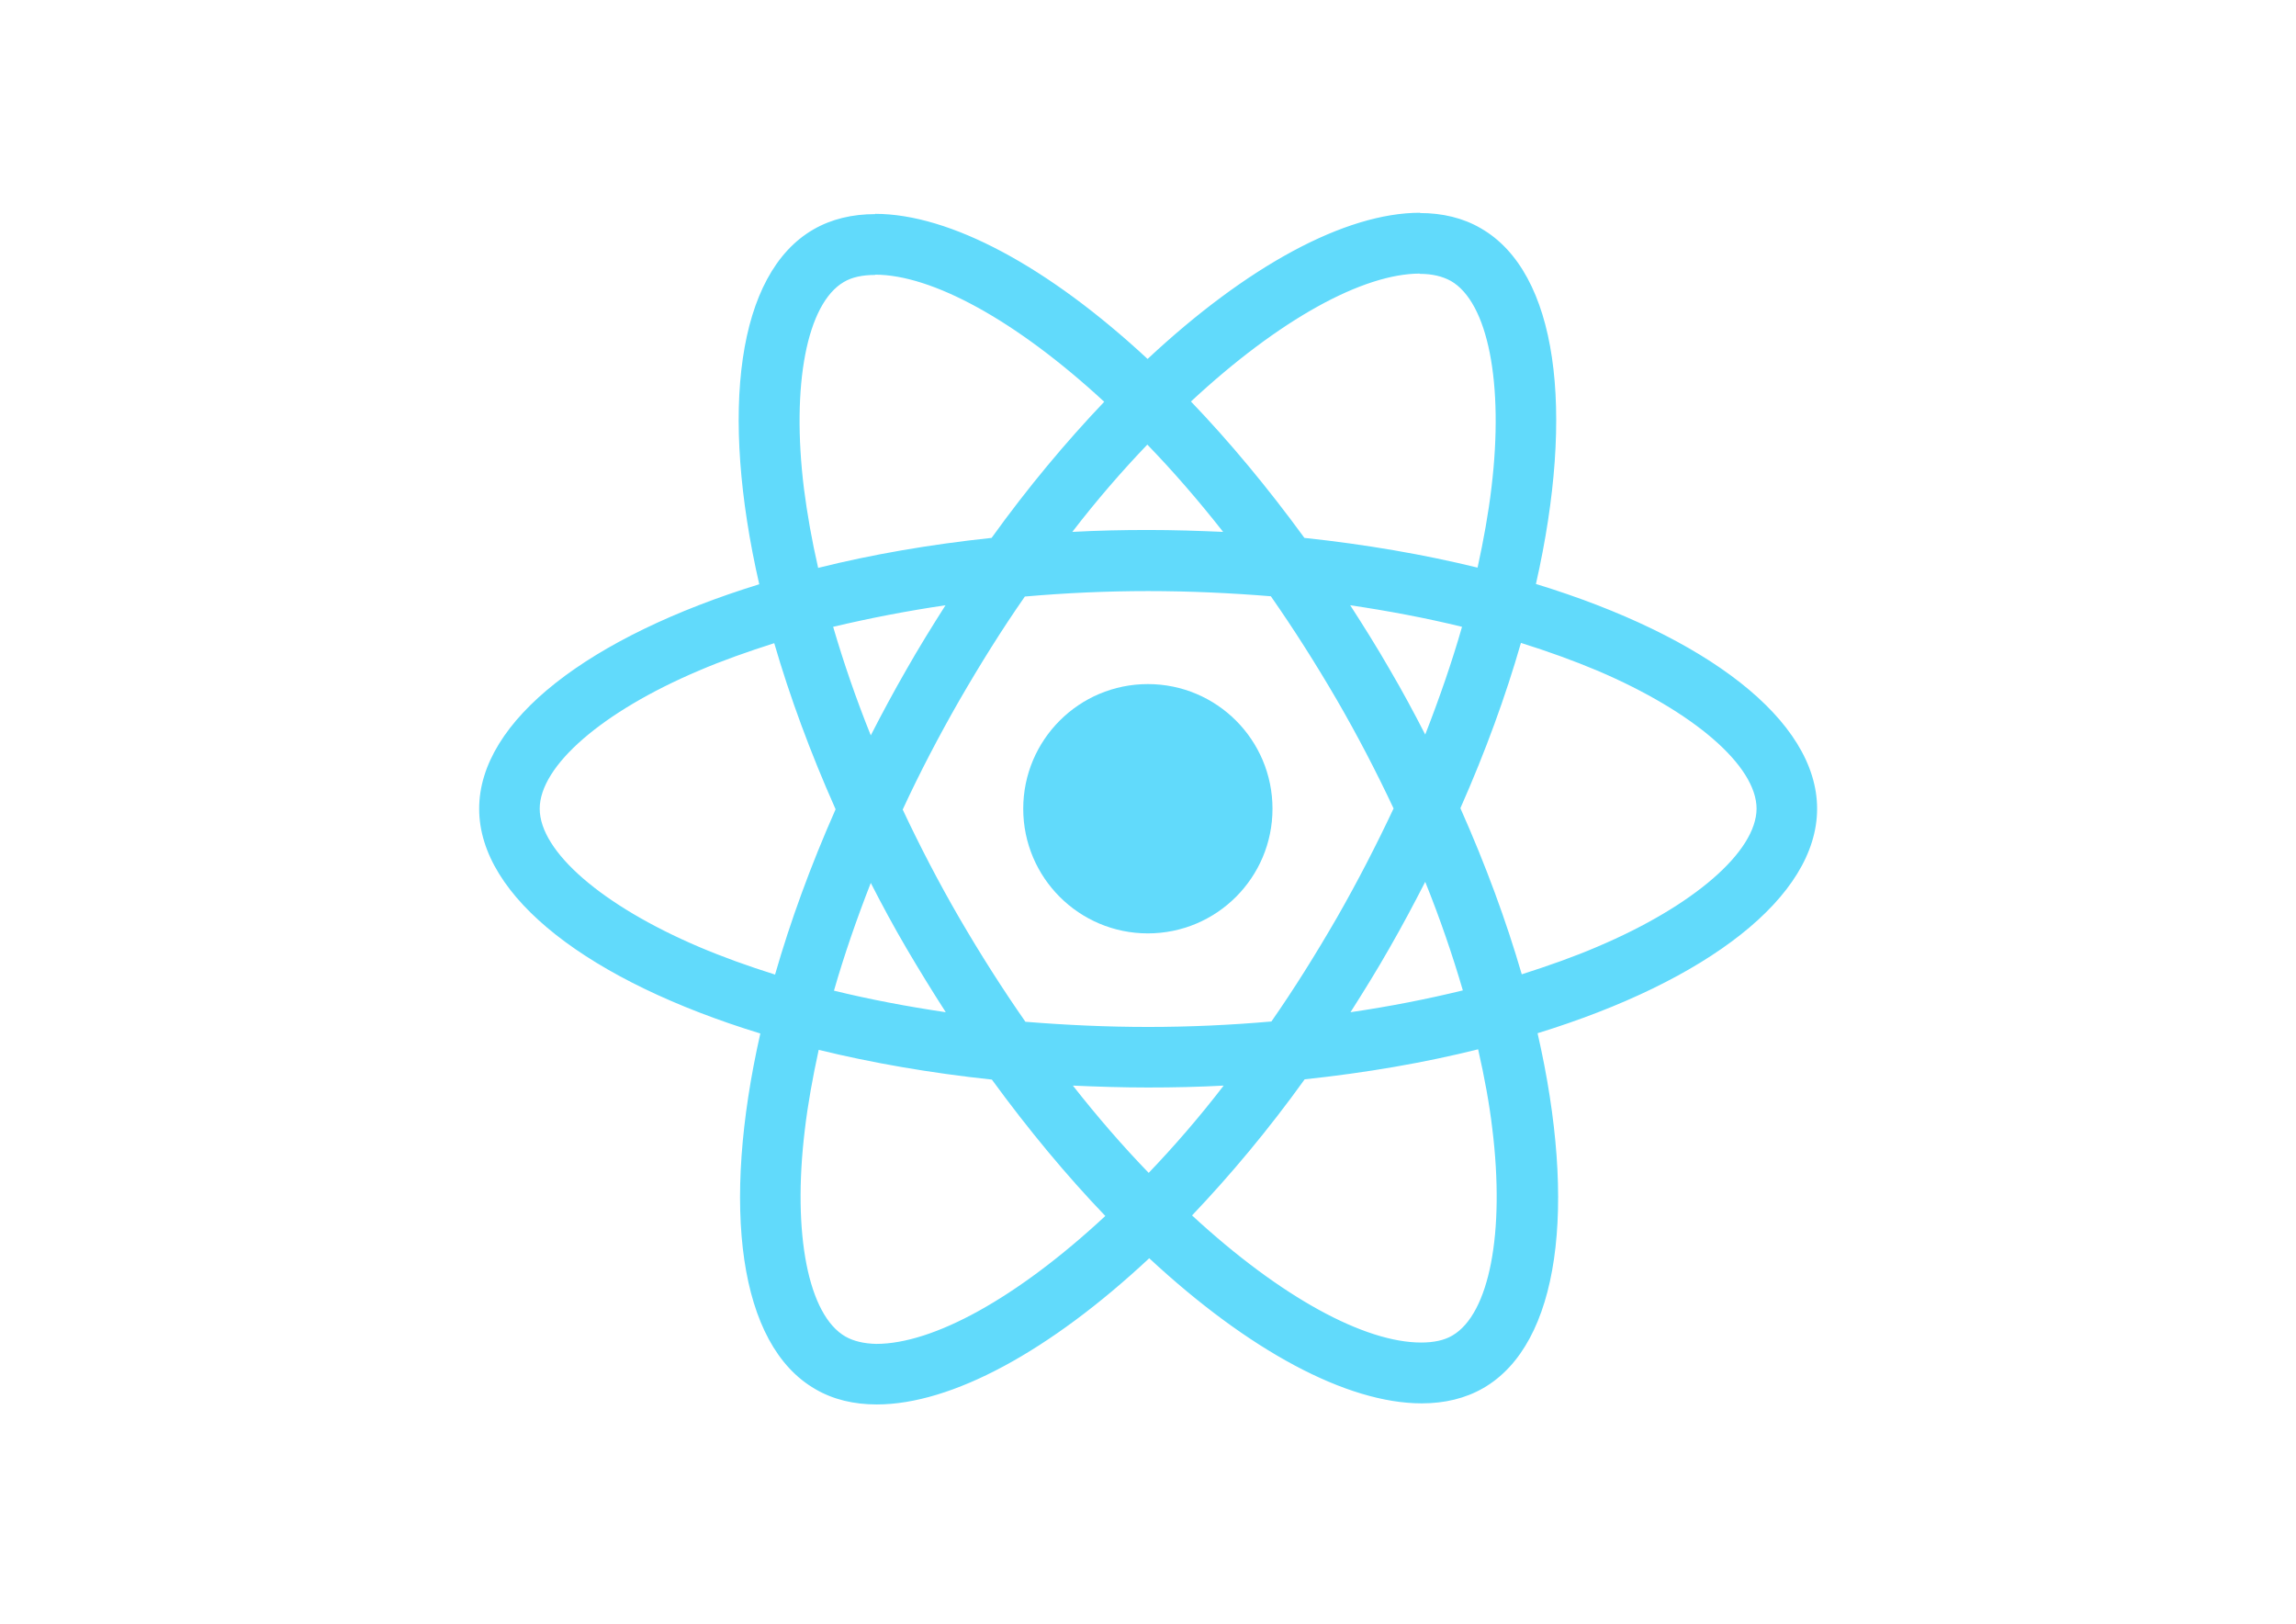
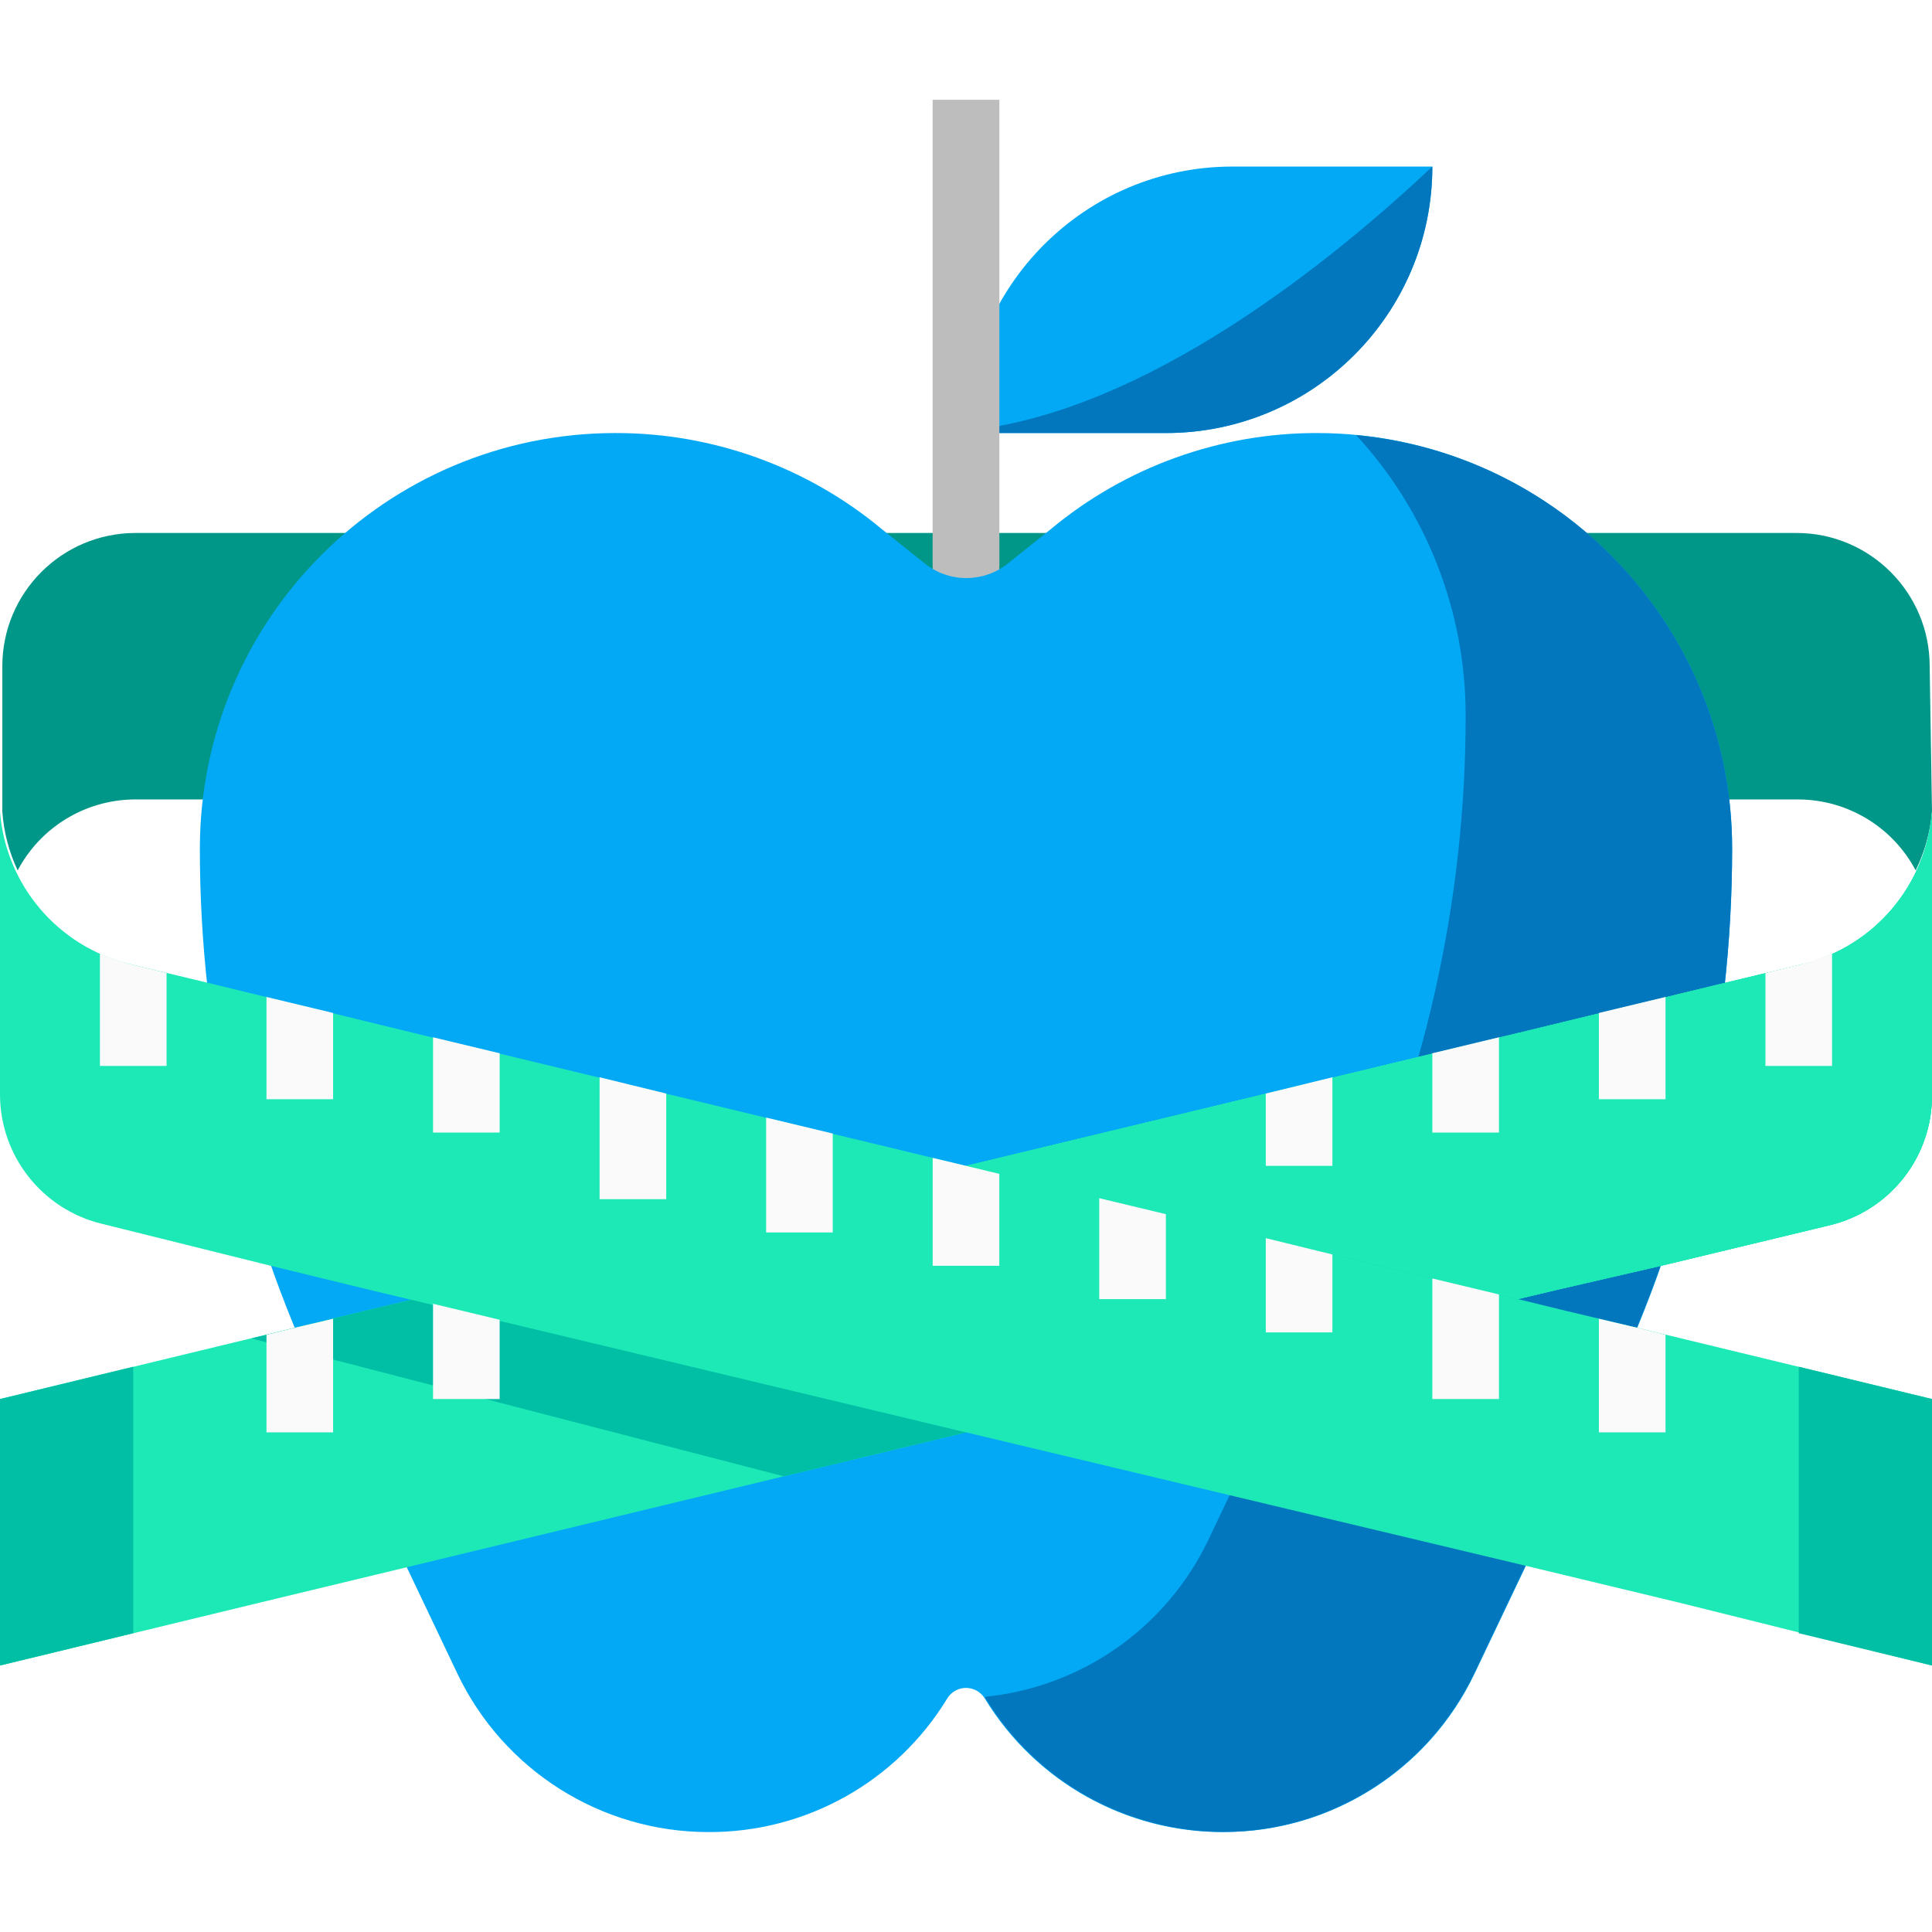
- <svg xmlns="http://www.w3.org/2000/svg" viewBox="0 0 841.9 595.3">
-   <g fill="#61DAFB">
-     <path d="M666.3 296.5c0-32.5-40.7-63.3-103.1-82.4 14.4-63.6 8-114.2-20.2-130.4-6.5-3.8-14.1-5.6-22.4-5.6v22.3c4.6 0 8.3.9 11.4 2.6 13.6 7.8 19.5 37.5 14.9 75.7-1.1 9.4-2.9 19.3-5.1 29.4-19.6-4.8-41-8.5-63.5-10.9-13.5-18.5-27.5-35.3-41.6-50 32.6-30.3 63.2-46.9 84-46.9V78c-27.5 0-63.5 19.6-99.9 53.6-36.4-33.8-72.4-53.2-99.9-53.2v22.3c20.7 0 51.4 16.5 84 46.6-14 14.7-28 31.4-41.3 49.9-22.6 2.4-44 6.1-63.6 11-2.3-10-4-19.7-5.2-29-4.7-38.2 1.1-67.9 14.6-75.8 3-1.8 6.9-2.6 11.5-2.6V78.5c-8.4 0-16 1.8-22.6 5.6-28.1 16.2-34.4 66.7-19.9 130.1-62.2 19.2-102.7 49.9-102.7 82.3 0 32.5 40.7 63.3 103.1 82.4-14.4 63.6-8 114.2 20.2 130.4 6.5 3.8 14.1 5.6 22.5 5.6 27.5 0 63.5-19.6 99.9-53.6 36.4 33.8 72.4 53.2 99.9 53.2 8.4 0 16-1.8 22.6-5.6 28.1-16.2 34.4-66.7 19.9-130.1 62-19.1 102.5-49.9 102.5-82.3zm-130.2-66.7c-3.7 12.9-8.3 26.2-13.5 39.5-4.1-8-8.4-16-13.1-24-4.6-8-9.5-15.8-14.4-23.4 14.2 2.1 27.9 4.7 41 7.9zm-45.8 106.5c-7.8 13.5-15.8 26.3-24.1 38.2-14.9 1.3-30 2-45.2 2-15.1 0-30.2-.7-45-1.9-8.3-11.9-16.4-24.6-24.2-38-7.6-13.1-14.5-26.4-20.8-39.8 6.2-13.4 13.2-26.8 20.7-39.9 7.8-13.5 15.8-26.3 24.1-38.2 14.9-1.3 30-2 45.2-2 15.1 0 30.2.7 45 1.9 8.3 11.9 16.4 24.6 24.2 38 7.6 13.1 14.5 26.4 20.8 39.8-6.3 13.4-13.2 26.8-20.7 39.9zm32.3-13c5.4 13.4 10 26.8 13.8 39.8-13.1 3.2-26.9 5.9-41.2 8 4.9-7.7 9.8-15.6 14.4-23.7 4.6-8 8.9-16.1 13-24.1zM421.2 430c-9.3-9.6-18.6-20.3-27.8-32 9 .4 18.2.7 27.5.7 9.4 0 18.7-.2 27.8-.7-9 11.7-18.3 22.4-27.5 32zm-74.4-58.9c-14.2-2.1-27.9-4.7-41-7.9 3.7-12.9 8.3-26.2 13.5-39.5 4.1 8 8.4 16 13.1 24 4.7 8 9.5 15.8 14.4 23.4zM420.7 163c9.3 9.6 18.6 20.3 27.8 32-9-.4-18.2-.7-27.5-.7-9.4 0-18.7.2-27.8.7 9-11.7 18.3-22.4 27.5-32zm-74 58.9c-4.9 7.7-9.8 15.6-14.4 23.7-4.6 8-8.9 16-13 24-5.4-13.4-10-26.8-13.8-39.8 13.1-3.1 26.9-5.8 41.2-7.9zm-90.5 125.2c-35.4-15.1-58.3-34.9-58.3-50.6 0-15.7 22.9-35.6 58.3-50.6 8.6-3.7 18-7 27.7-10.1 5.7 19.6 13.2 40 22.5 60.9-9.2 20.8-16.6 41.1-22.2 60.6-9.9-3.1-19.3-6.5-28-10.2zM310 490c-13.6-7.8-19.5-37.5-14.9-75.7 1.1-9.4 2.9-19.3 5.1-29.4 19.6 4.8 41 8.5 63.5 10.9 13.5 18.5 27.5 35.3 41.6 50-32.6 30.3-63.2 46.9-84 46.9-4.5-.1-8.3-1-11.3-2.7zm237.2-76.2c4.7 38.2-1.1 67.9-14.6 75.8-3 1.8-6.9 2.6-11.5 2.6-20.7 0-51.4-16.5-84-46.6 14-14.7 28-31.4 41.3-49.9 22.6-2.4 44-6.1 63.6-11 2.3 10.1 4.1 19.8 5.2 29.1zm38.5-66.7c-8.6 3.7-18 7-27.7 10.1-5.7-19.6-13.2-40-22.5-60.9 9.2-20.8 16.6-41.1 22.2-60.6 9.9 3.1 19.3 6.5 28.1 10.2 35.4 15.1 58.3 34.9 58.3 50.6-.1 15.7-23 35.6-58.4 50.6zM320.8 78.4z" />
-     <circle cx="420.9" cy="296.5" r="45.7" />
-     <path d="M520.5 78.1z" />
-   </g>
+ <svg xmlns="http://www.w3.org/2000/svg" width="500" height="500" viewBox="0 0 512 512">
+   <path fill="#009688" d="M511.382,176.552c0,-19.5 -15.81,-35.31 -35.31,-35.31H35.928c-19.5,0 -35.31,15.81 -35.31,35.31v38.577c0.388,5.385 1.766,10.646 4.061,15.537c6.02,-11.388 17.752,-18.591 30.632,-18.803H476.69c13.003,0.088 24.903,7.309 30.985,18.803c2.383,-4.873 3.849,-10.134 4.326,-15.537L511.382,176.552z" />
+   <path fill="#03a9f4" d="M326.621,44.139h52.966l0,0l0,0c0,39 -31.62,70.621 -70.621,70.621H256l0,0l0,0C256,75.759 287.62,44.139 326.621,44.139z" />
+   <path fill="#0277bd" d="M256,114.759h52.966c39,0 70.621,-31.62 70.621,-70.621C353.81,68.415 303.757,109.463 256,114.141V114.759z" />
+   <path fill="#bdbdbd" d="M247.172,26.484h17.655v141.241h-17.655z" />
+   <path fill="#03a9f4" d="M324.237,485.518L324.237,485.518c-25.794,0.097 -49.77,-13.294 -63.206,-35.31l0,0c-1.624,-2.781 -5.191,-3.716 -7.971,-2.092c-0.865,0.503 -1.589,1.227 -2.092,2.092l0,0c-13.436,22.016 -37.411,35.407 -63.206,35.31l0,0c-28.434,0 -54.334,-16.349 -66.56,-42.019l-35.928,-75.476c-21.283,-44.703 -32.318,-93.59 -32.309,-143.095l0,0c0,-60.84 49.32,-110.168 110.168,-110.168l0,0l0,0c25.803,-0.035 50.794,8.995 70.621,25.512l11.034,8.828c6.55,5.455 16.049,5.455 22.599,0l11.034,-8.828c19.827,-16.516 44.818,-25.547 70.621,-25.512l0,0c60.778,0.097 109.992,49.39 109.992,110.168l0,0c0.009,49.505 -11.026,98.392 -32.309,143.095l-35.928,75.476C378.571,469.169 352.671,485.527 324.237,485.518z" />
+   <path fill="#0277bd" d="M359.371,115.289c18.688,20.242 29.06,46.777 29.043,74.328l0,0c0.009,49.505 -11.026,98.392 -32.309,143.095l-35.928,75.476c-11.14,23.234 -33.598,38.965 -59.233,41.49l0,0c20.948,34.904 66.225,46.221 101.129,25.273c12.438,-7.468 22.404,-18.441 28.637,-31.541l35.928,-75.476c21.301,-44.668 32.362,-93.519 32.397,-143.007l0,0C459.061,168.149 415.894,120.665 359.371,115.289z" />
+   <path fill="#bdbdbd" d="M247.172,26.484h17.655v123.586h-17.655z" />
+   <path fill="#1de9b6" d="M109.727,344.277l-12.977,3.089l-18.626,4.502l-78.124,18.891l0,70.621l67.09,-16.243l40.695,-9.798l148.215,-35.752z" />
+   <path fill="#00bfa5" d="M256,379.587l-146.273,-35.31l-12.977,3.089l-18.626,4.502l-11.476,2.825l141.065,36.546z" />
+   <path fill="#1de9b6" d="M433.876,351.868l-18.979,-4.502l-12.623,-3.09L256,308.966l-146.714,-35.31l-54.378,-13.241l-20.568,-4.943C15.386,250.845 1.536,234.576 0,215.129c0,-1.148 0,-2.207 0,-3.266v78.124c-0.009,16.313 11.158,30.508 27.012,34.339l44.756,11.123l27.189,6.621l10.77,2.56L256,379.587l148.127,35.31l40.783,9.799L512,441.38v-70.621L433.876,351.868z" />
+   <path fill="#1de9b6" d="M512,215.129c-1.501,19.377 -15.228,35.619 -34.074,40.342l-20.568,4.943l-54.643,13.241L256,308.966l146.273,35.31l10.77,-2.56l27.189,-6.268l44.756,-10.77c15.987,-3.866 27.189,-18.247 27.012,-34.692v-78.124C512,212.922 512,213.981 512,215.129z" />
+   <path fill="#1de9b6" d="M512,215.129c-1.501,19.377 -15.228,35.619 -34.074,40.342l-20.568,4.943l-54.643,13.241L256,308.966l146.273,35.31l10.77,-2.56l27.189,-6.268l44.756,-10.77c15.987,-3.866 27.189,-18.247 27.012,-34.692v-78.124C512,212.922 512,213.981 512,215.129z" />
+   <path fill="#1de9b6" d="M512,215.129c-1.501,19.377 -15.228,35.619 -34.074,40.342l-20.568,4.943l-54.643,13.241L256,308.966l146.273,35.31l10.77,-2.56l27.189,-6.268l44.756,-10.77c15.987,-3.866 27.189,-18.247 27.012,-34.692v-78.124C512,212.922 512,213.981 512,215.129z" />
+   <path fill="#00bfa5" d="M0,370.759l0,70.621l35.31,-8.563l0,-70.62z" />
+   <path fill="#00bfa5" d="M512,370.759l-35.31,-8.562l0,70.62l35.31,8.563z" />
+   <path fill="#FAFAFA" d="M423.724,349.485l0,30.102l17.655,0l0,-25.865l-7.503,-1.854z" />
+   <path fill="#FAFAFA" d="M397.241,370.759l0,-27.718l-17.655,-4.237l0,31.955z" />
+   <path fill="#FAFAFA" d="M335.448,353.104l17.655,0l0,-20.656l-17.655,-4.326z" />
+   <path fill="#FAFAFA" d="M291.31,344.277l17.656,0l0,-22.511l-17.656,-4.237z" />
+   <path fill="#FAFAFA" d="M264.828,335.449l0,-24.364l-8.828,-2.119l-8.828,-2.118l0,28.601z" />
+   <path fill="#FAFAFA" d="M220.69,326.621l0,-26.217l-17.656,-4.238l0,30.455z" />
+   <path fill="#FAFAFA" d="M176.552,317.794l0,-27.984l-17.655,-4.325l0,32.309z" />
+   <path fill="#FAFAFA" d="M132.414,300.139l0,-21.01l-17.655,-4.237l0,25.247z" />
+   <path fill="#FAFAFA" d="M88.276,291.311l0,-22.863l-17.655,-4.238l0,27.101z" />
+   <path fill="#FAFAFA" d="M44.138,282.484v-24.629l-9.799,-2.383c-2.684,-0.715 -5.314,-1.624 -7.857,-2.737v29.749H44.138z" />
+   <path fill="#FAFAFA" d="M88.276,379.587l0,-30.102l-10.152,2.383l-7.503,1.854l0,25.865z" />
+   <path fill="#FAFAFA" d="M132.414,370.759l0,-21.009l-17.655,-4.238l0,25.247z" />
+   <path fill="#FAFAFA" d="M353.103,308.966l0,-23.481l-17.655,4.325l0,19.156z" />
+   <path fill="#FAFAFA" d="M397.241,300.139l0,-25.247l-17.655,4.237l0,21.01z" />
+   <path fill="#FAFAFA" d="M441.379,291.311l0,-27.101l-17.655,4.238l0,22.863z" />
+   <path fill="#FAFAFA" d="M485.517,282.484v-29.749c-2.542,1.112 -5.173,2.022 -7.857,2.737l-9.799,2.383v24.629H485.517z" />
</svg>
